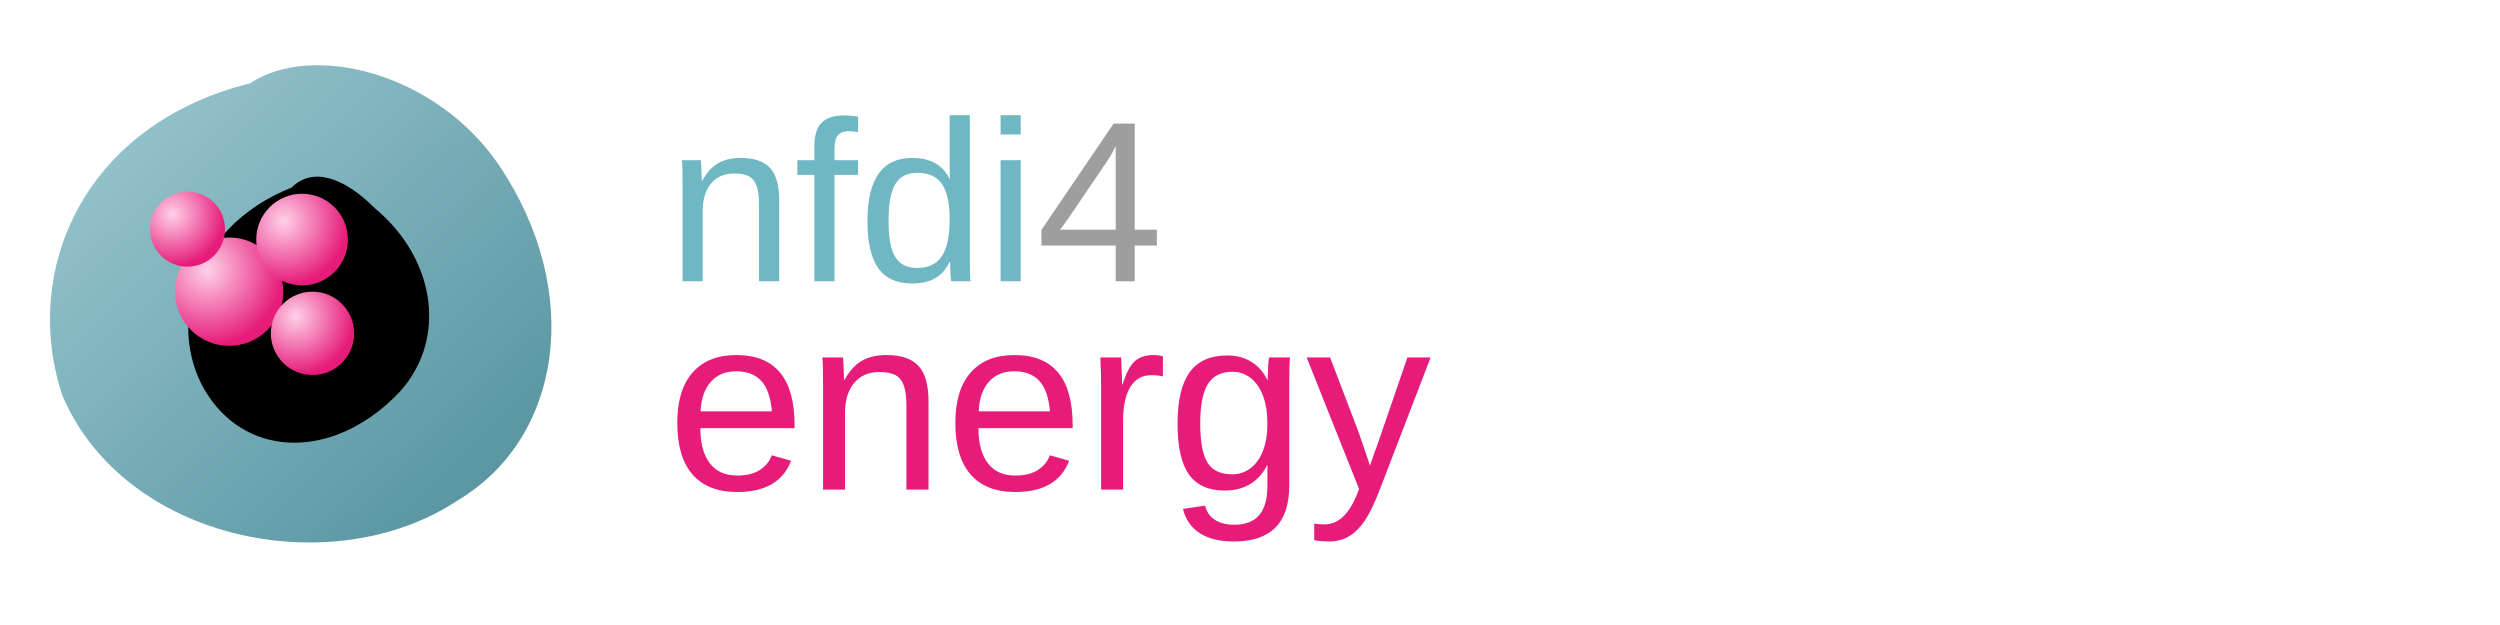
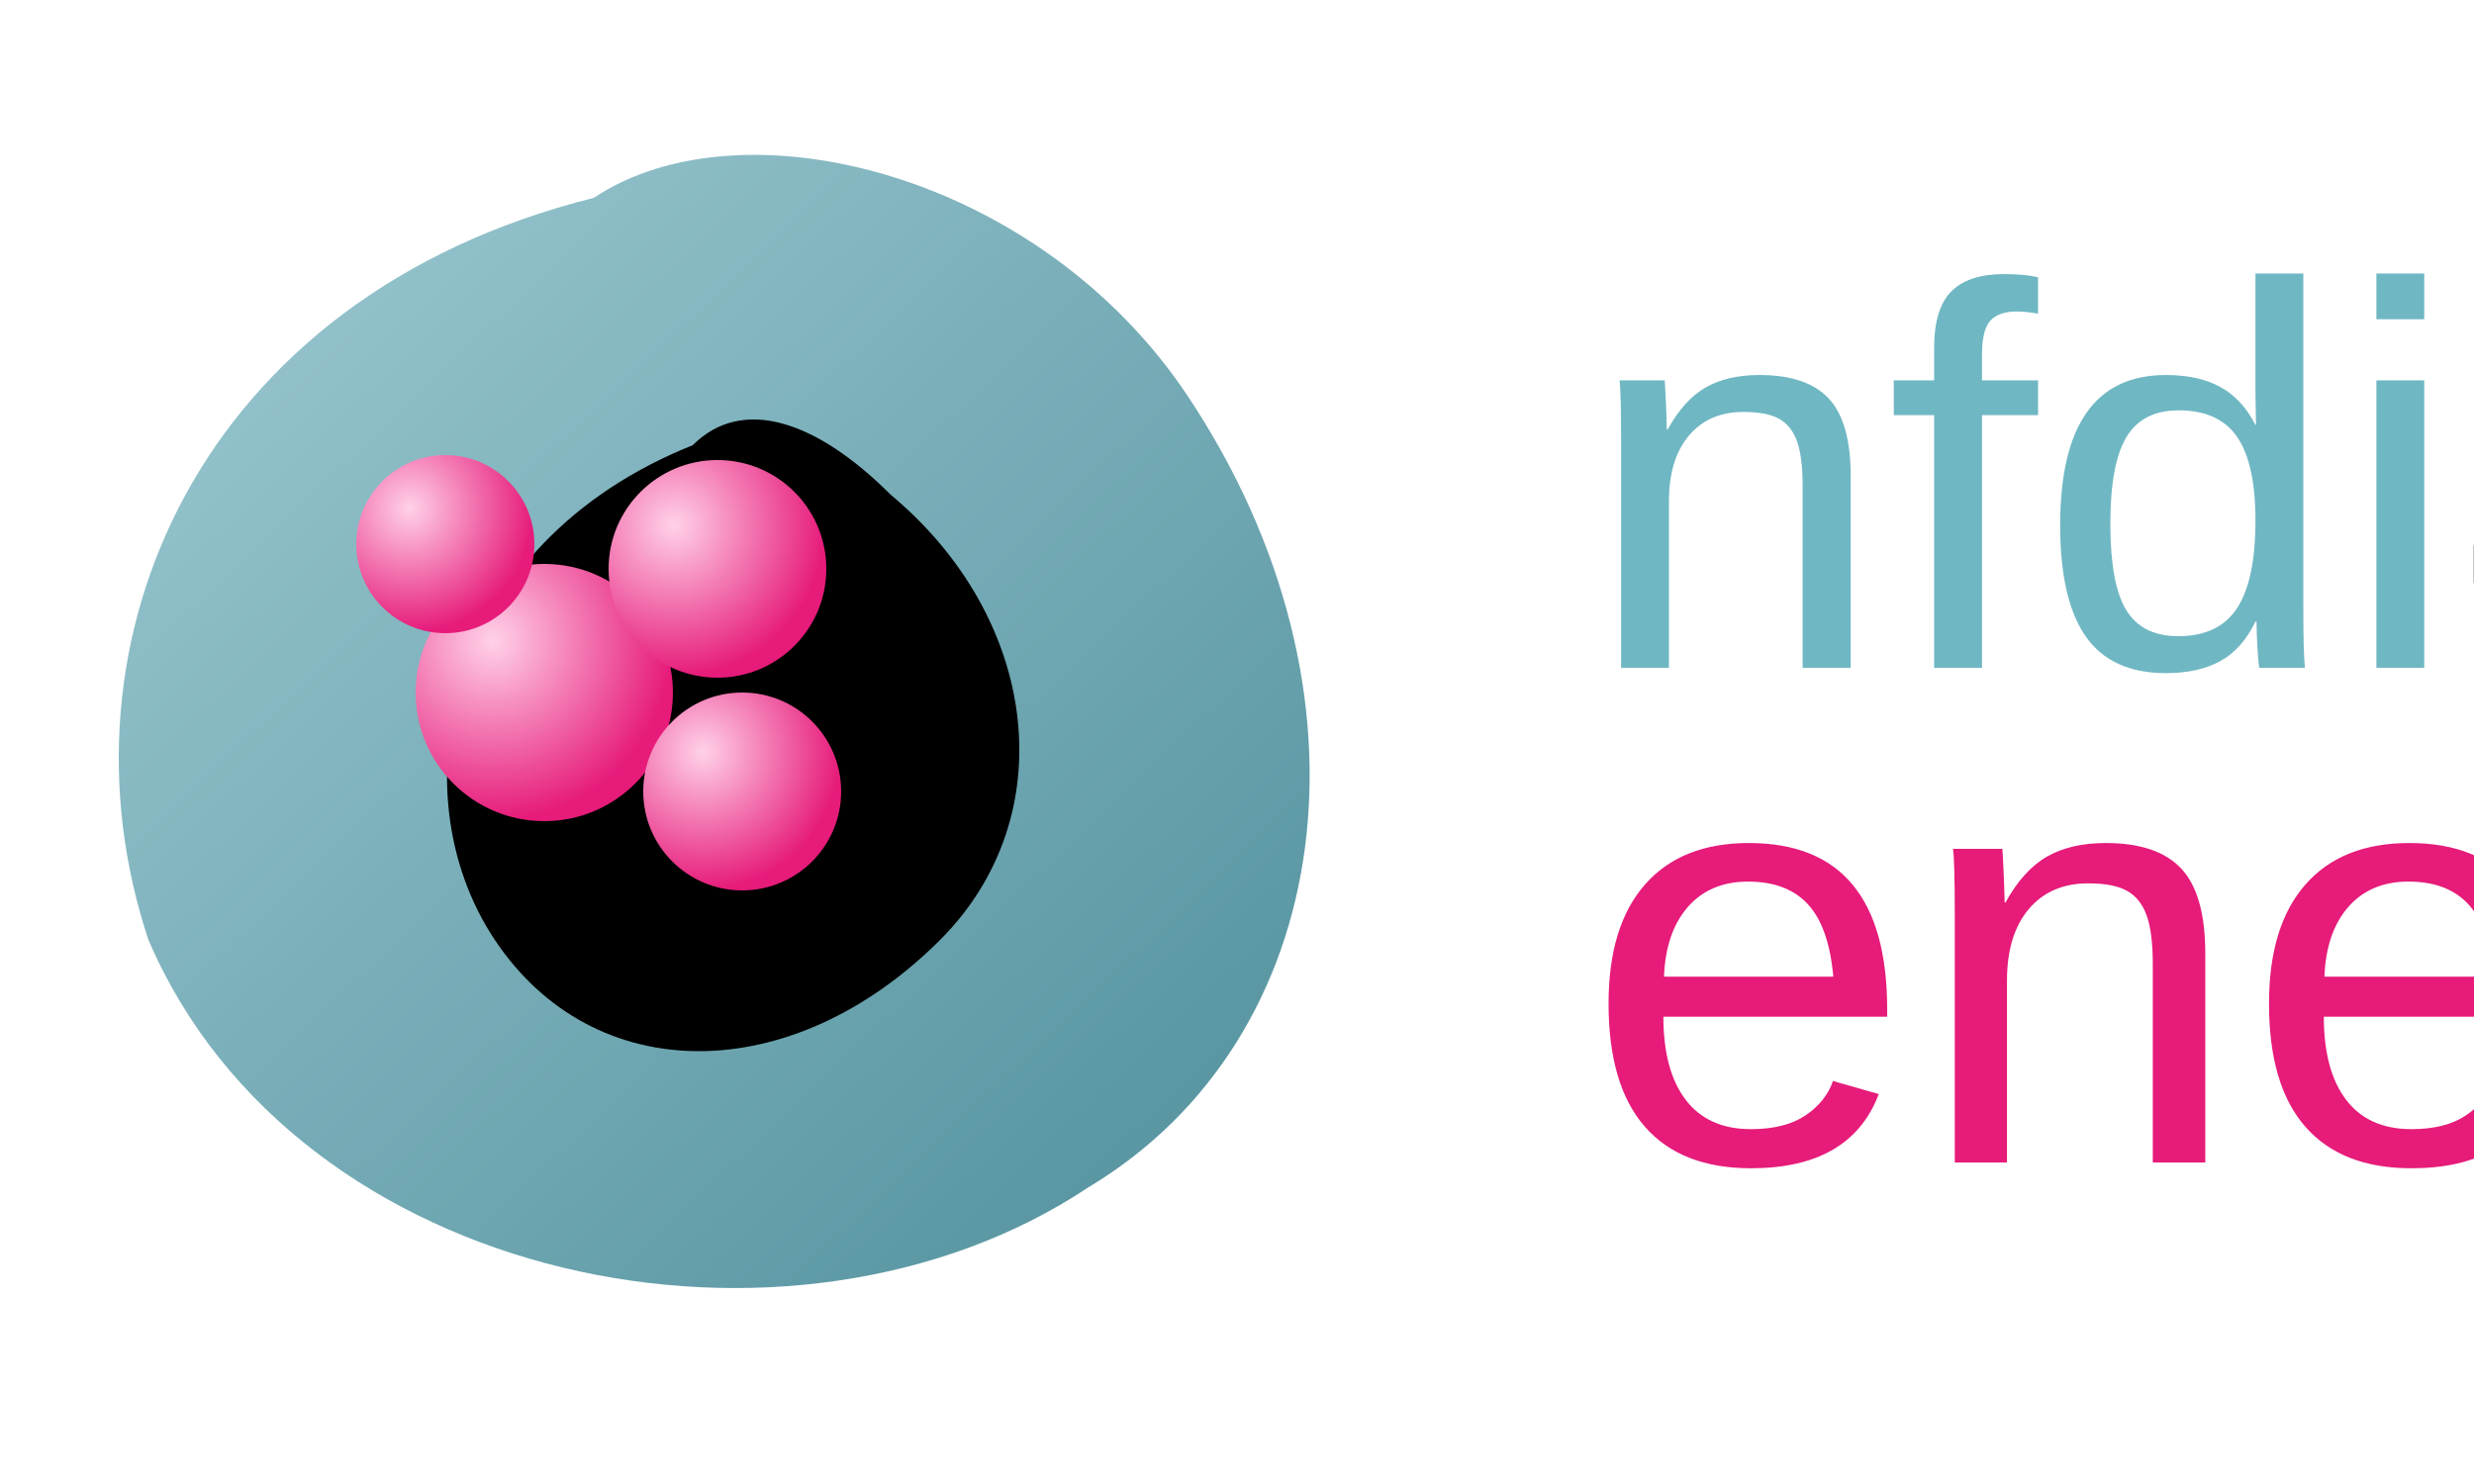
- <svg xmlns="http://www.w3.org/2000/svg" width="1200" height="300" viewBox="0 0 1200 300">
+ <svg xmlns="http://www.w3.org/2000/svg" width="500" height="300" viewBox="0 0 500 300">
  <defs>
    <linearGradient id="tealGrad" x1="0" y1="0" x2="1" y2="1">
      <stop offset="0%" stop-color="#9ecad3" />
      <stop offset="100%" stop-color="#4f8f9b" />
    </linearGradient>
    <radialGradient id="pinkGrad" cx="30%" cy="30%" r="70%">
      <stop offset="0%" stop-color="#ffd1e8" />
      <stop offset="100%" stop-color="#e61b7a" />
    </radialGradient>
  </defs>
  <g transform="translate(120,150)">
    <path d="M0,-110              C-80,-90 -110,-20 -90,40              C-60,110 40,130 100,90              C150,60 160,-10 120,-70              C90,-115 30,-130 0,-110 Z" fill="url(#tealGrad)" />
    <path d="M20,-60              C-30,-40 -40,10 -20,40              C0,70 40,70 70,40              C95,15 90,-25 60,-50              C45,-65 30,-70 20,-60 Z" fill="#000000" />
    <circle cx="-10" cy="-10" r="26" fill="url(#pinkGrad)" />
    <circle cx="25" cy="-35" r="22" fill="url(#pinkGrad)" />
    <circle cx="30" cy="10" r="20" fill="url(#pinkGrad)" />
    <circle cx="-30" cy="-40" r="18" fill="url(#pinkGrad)" />
  </g>
  <text x="320" y="135" font-size="110" font-family="Arial, Helvetica, sans-serif" fill="#6fb7c3">
    nfdi<tspan fill="#9e9e9e">4</tspan>
  </text>
  <text x="320" y="235" font-size="120" font-family="Arial, Helvetica, sans-serif" fill="#e61b7a">
    energy
  </text>
</svg>
